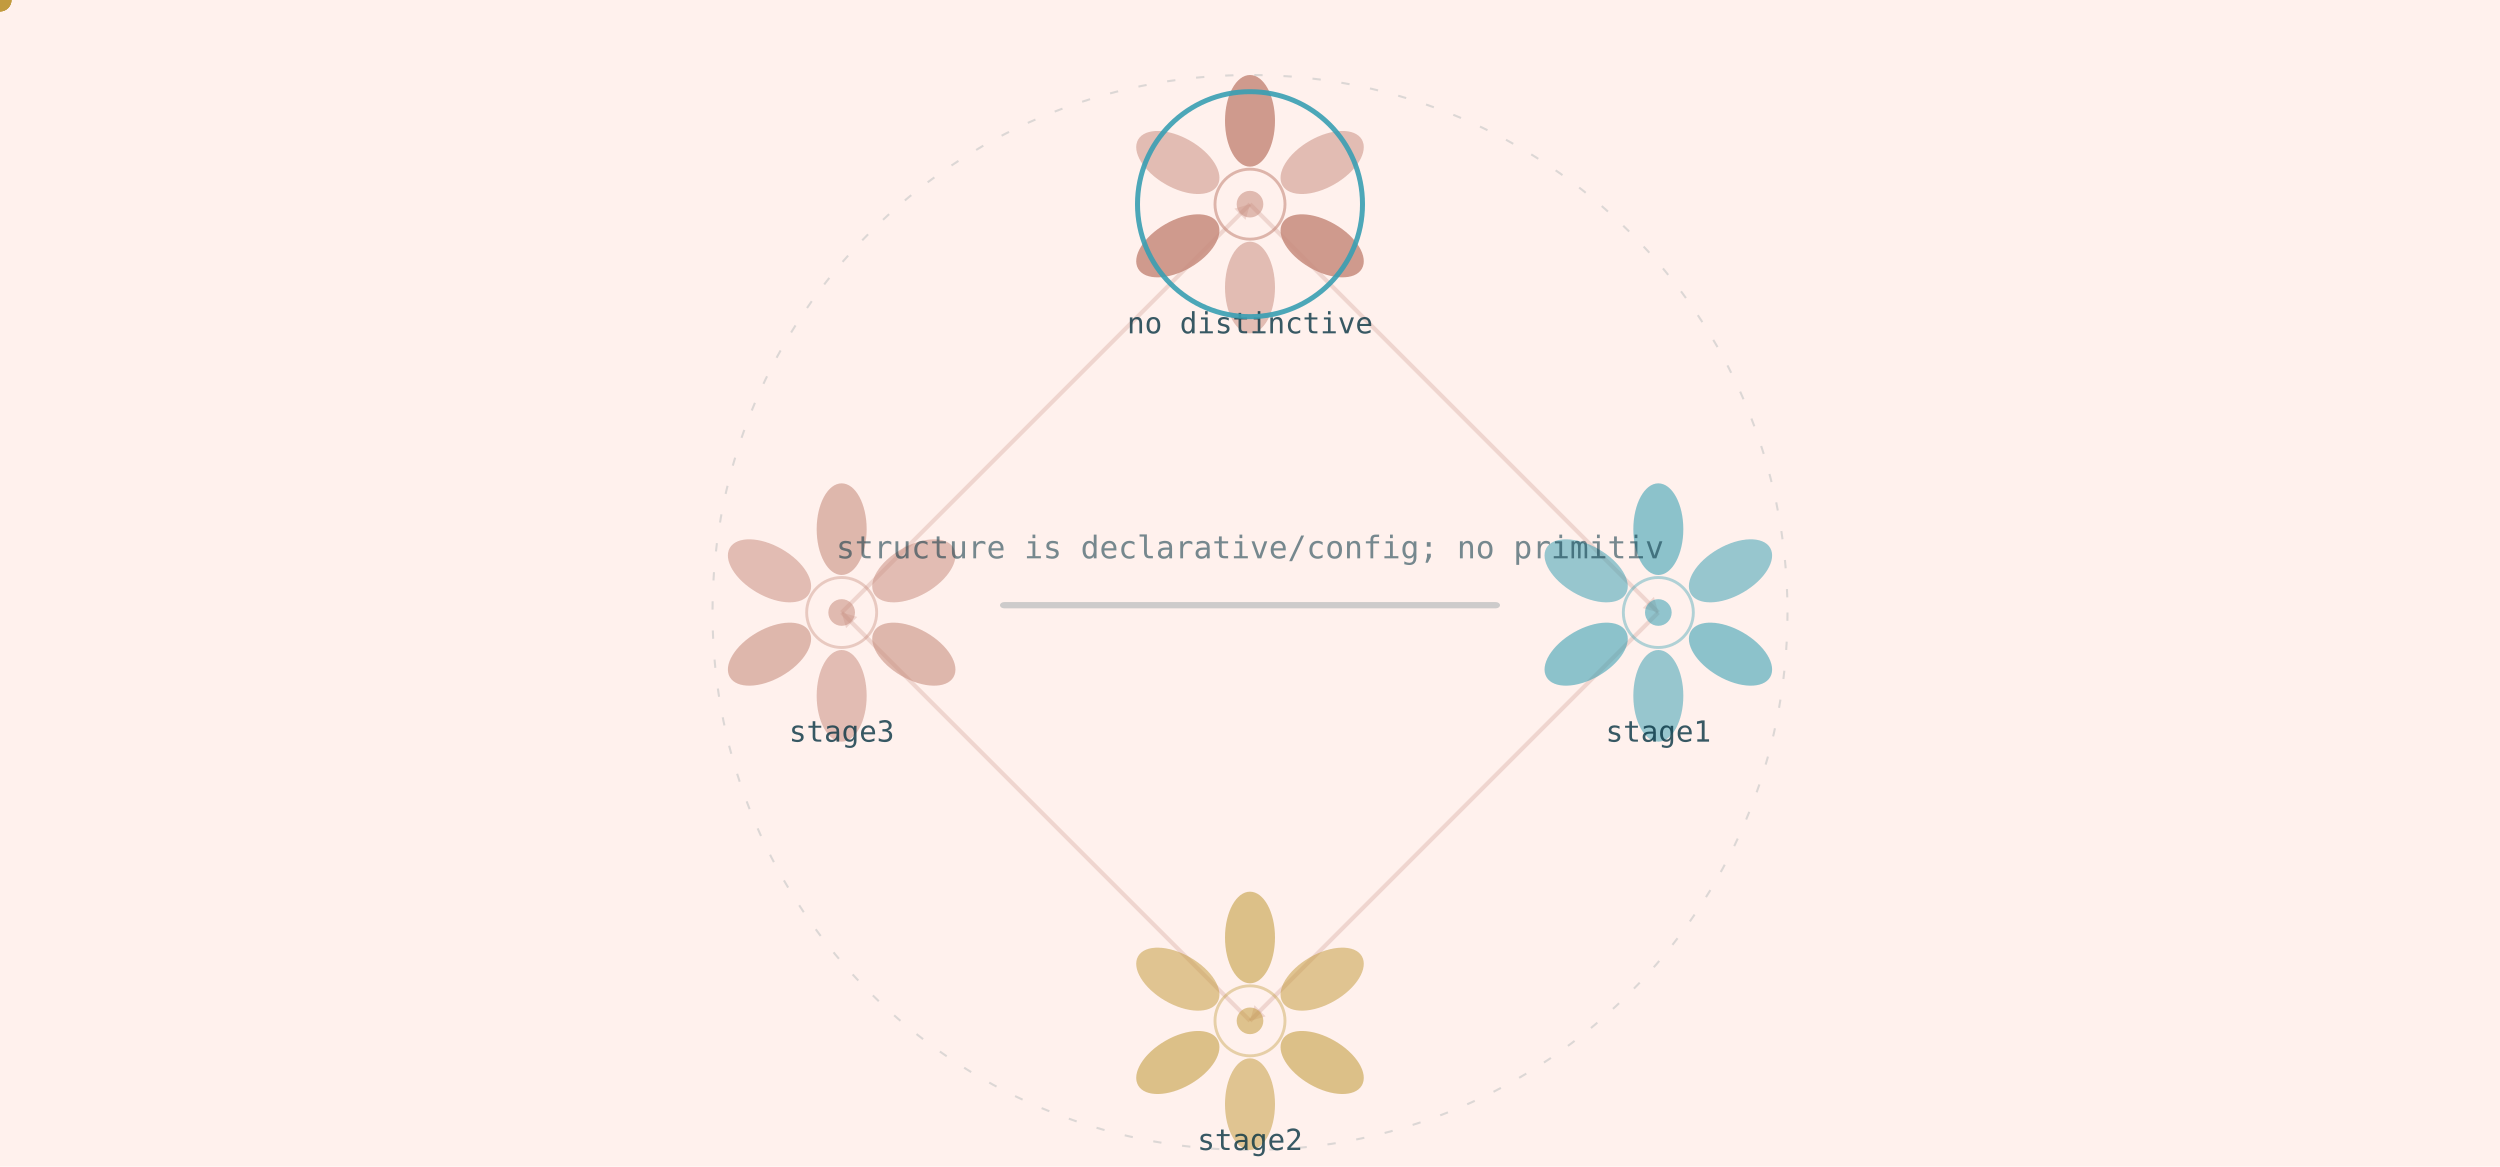
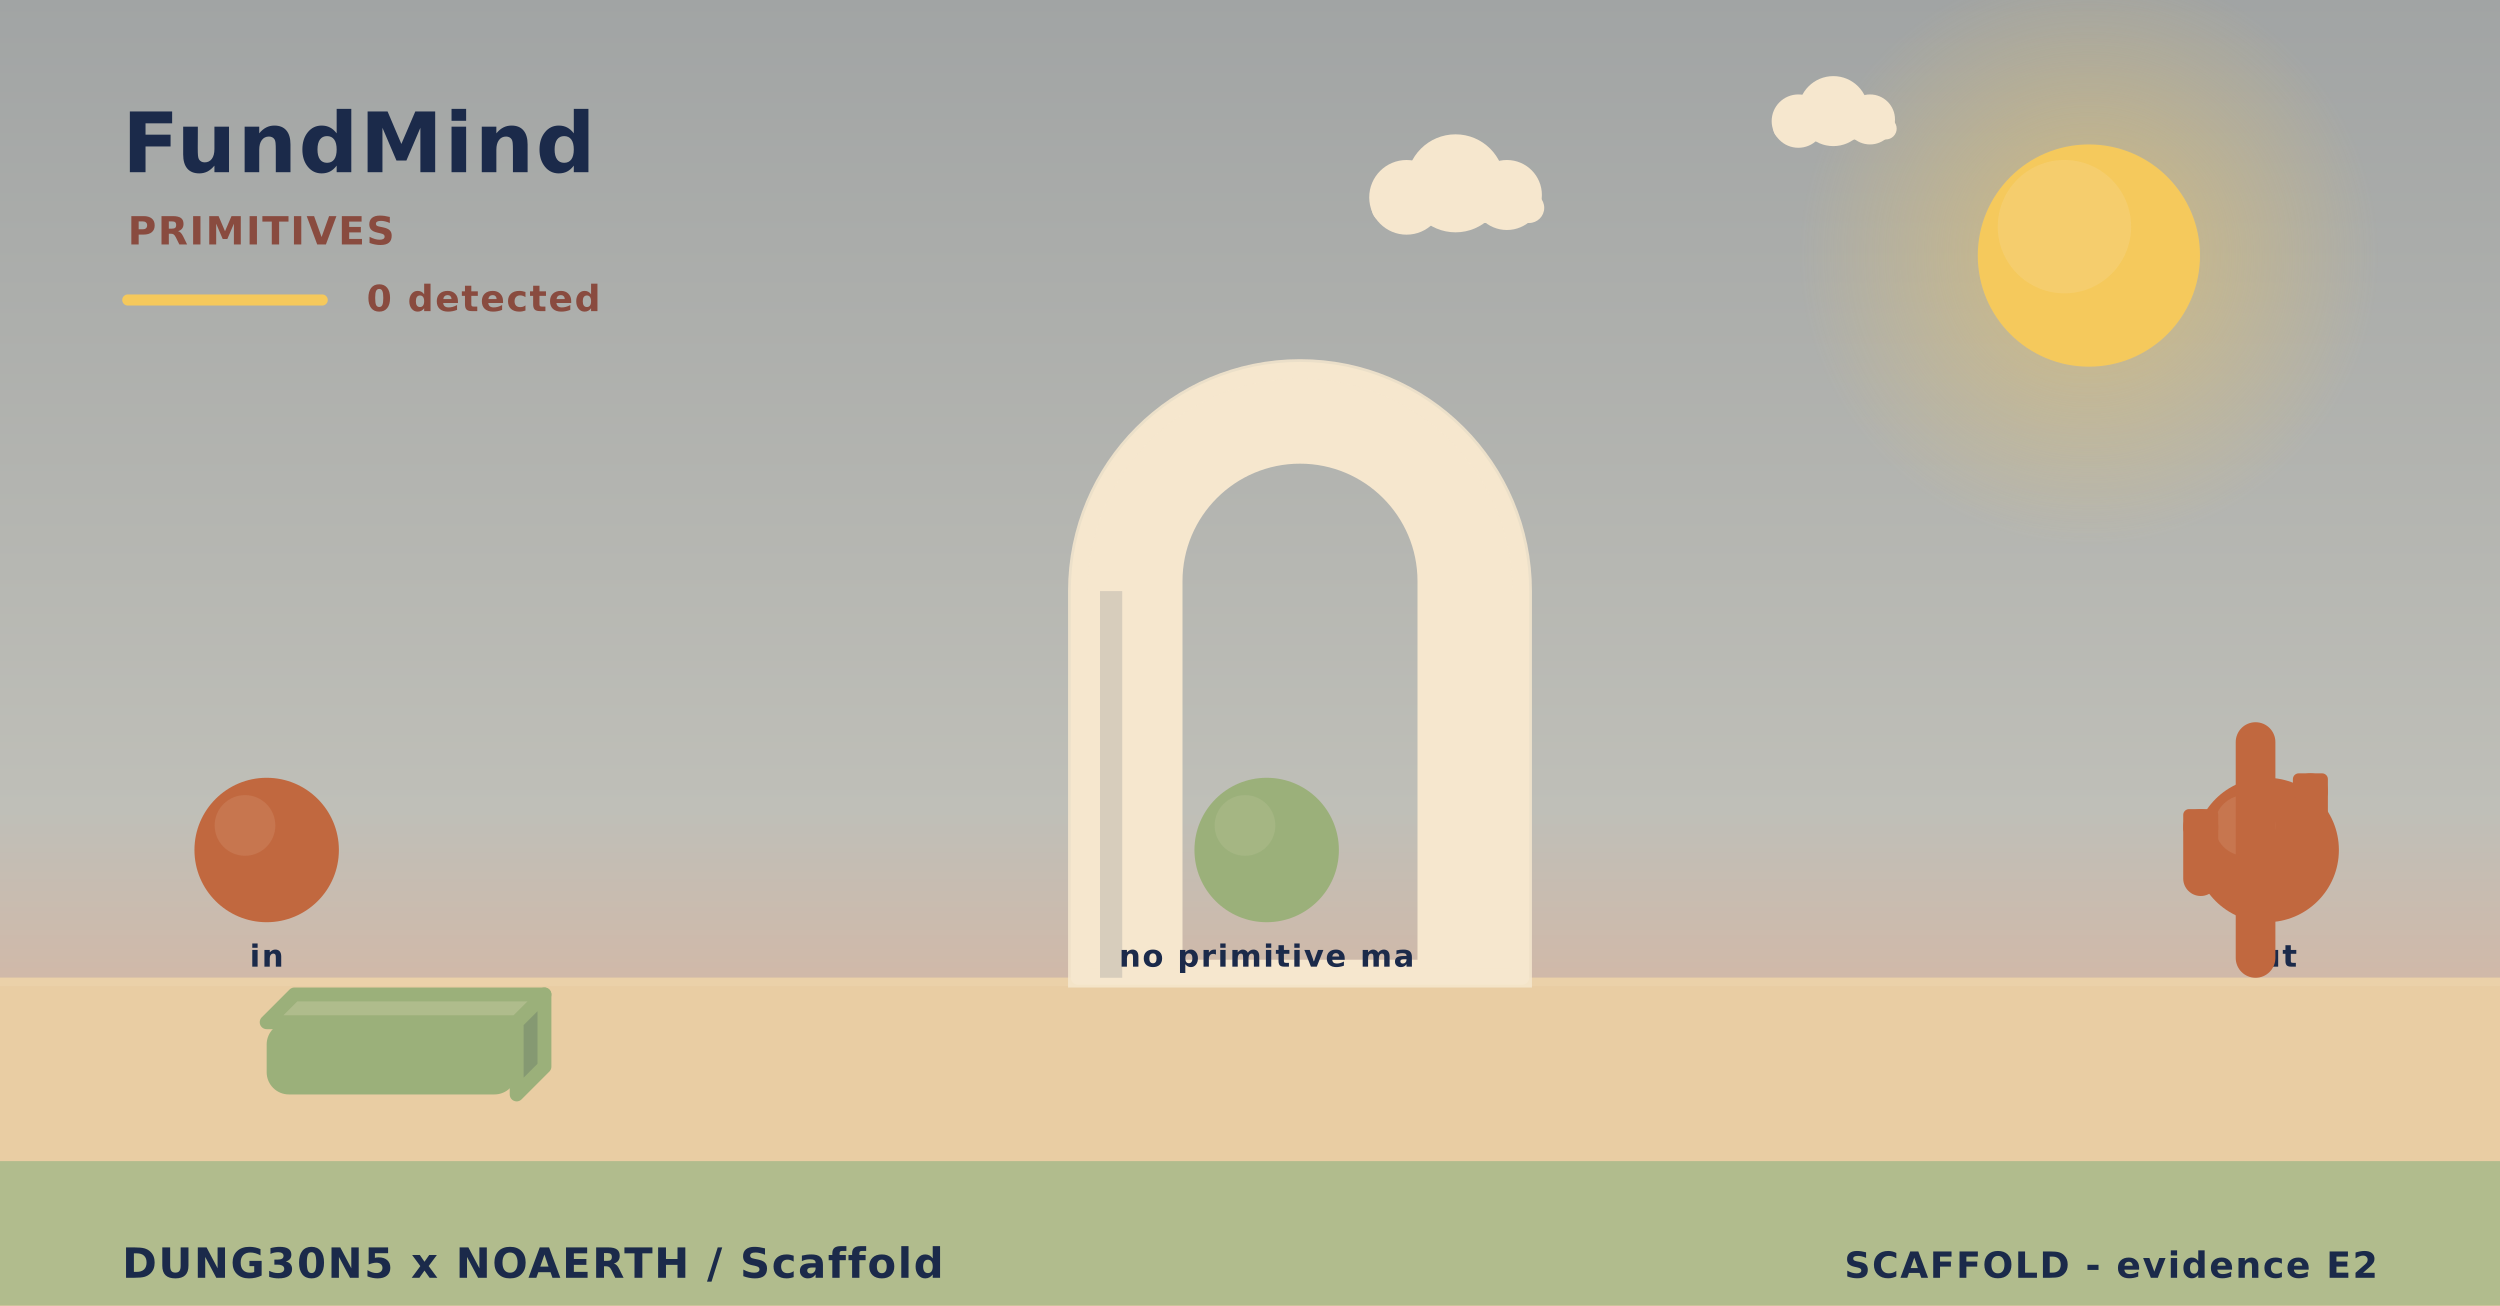
- <svg xmlns="http://www.w3.org/2000/svg" viewBox="0 0 1200 560" width="1200" height="560" role="img" aria-label="FundMind state machine">
-   <rect width="1200" height="560" fill="#fff1ed" />
-   <defs>
-     <linearGradient id="gs" x1="0" y1="0" x2="1" y2="1">
-       <stop offset="0%" stop-color="#c78c7e" />
-       <stop offset="100%" stop-color="#389eb2" />
-     </linearGradient>
-   </defs>
-   <circle cx="600.00" cy="294.00" r="258.00" fill="none" stroke="rgba(6,50,65,0.140)" stroke-width="1.00" opacity="1.00" stroke-dasharray="4 10" />
-   <line x1="600.00" y1="98.00" x2="796.00" y2="294.00" stroke="rgba(199,140,126,0.500)" stroke-width="2.00" opacity="0.55" />
-   <polygon points="796.00,294.00 793.88,286.50 788.50,291.88" fill="rgba(199,140,126,0.500)" opacity="0.55" />
-   <g opacity="0.9">
-     <circle cx="0.00" cy="0.00" r="5.50" fill="#c29b3e" opacity="1.00" />
-     <animateTransform attributeName="transform" type="translate" values="600.00,98.00 796.00,294.00" dur="4.85s" begin="0.0s" repeatCount="indefinite" />
-     <animateTransform attributeName="transform" type="translate" values="796.00,294.00 600.00,98.00" dur="4.85s" begin="2.425s" repeatCount="indefinite" />
+ <svg xmlns="http://www.w3.org/2000/svg" width="900" height="470" viewBox="0 0 900 470" role="img" aria-label="FundMind - how it behaves">
+   <linearGradient id="skys" x1="0" y1="0" x2="0" y2="1">
+     <stop offset="0" stop-color="#a1a4a4" />
+     <stop offset="0.62" stop-color="#bfbfb8" />
+     <stop offset="1" stop-color="#f3ad8a" />
+   </linearGradient>
+   <rect width="900" height="470" fill="url(#skys)" />
+   <radialGradient id="suns">
+     <stop offset="0.35" stop-color="#f5c95c" stop-opacity="0.34" />
+     <stop offset="1" stop-color="#f5c95c" stop-opacity="0" />
+   </radialGradient>
+   <circle cx="752" cy="92" r="104" fill="url(#suns)" />
+   <circle cx="752" cy="92" r="40" fill="#f5c95c" />
+   <circle cx="743.2" cy="81.6" r="24" fill="#f5d27e" opacity="0.5" />
+   <g>
+     <circle cx="524" cy="66" r="17.64" fill="#f6e7ce" />
+     <circle cx="506.36" cy="71.04" r="13.44" fill="#f6e7ce" />
+     <circle cx="542.48" cy="70.2" r="12.6" fill="#f6e7ce" />
+     <rect x="493.76" y="69.36" width="62.16" height="10.92" rx="5.46" fill="#f6e7ce" />
+     <animateTransform attributeName="transform" type="translate" values="0 0;24 0;0 0" dur="36s" begin="0s" repeatCount="indefinite" />
  </g>
-   <line x1="796.00" y1="294.00" x2="600.00" y2="490.00" stroke="rgba(199,140,126,0.500)" stroke-width="2.00" opacity="0.55" />
-   <polygon points="600.00,490.00 607.50,487.88 602.12,482.50" fill="rgba(199,140,126,0.500)" opacity="0.55" />
-   <g opacity="0.9">
-     <circle cx="0.00" cy="0.00" r="5.50" fill="#c29b3e" opacity="1.00" />
-     <animateTransform attributeName="transform" type="translate" values="796.00,294.00 600.00,490.00" dur="4.85s" begin="1.212s" repeatCount="indefinite" />
-     <animateTransform attributeName="transform" type="translate" values="600.00,490.00 796.00,294.00" dur="4.85s" begin="3.637s" repeatCount="indefinite" />
+   <g>
+     <circle cx="660" cy="40" r="12.6" fill="#f6e7ce" />
+     <circle cx="647.4" cy="43.6" r="9.6" fill="#f6e7ce" />
+     <circle cx="673.2" cy="43" r="9" fill="#f6e7ce" />
+     <rect x="638.4" y="42.4" width="44.4" height="7.8" rx="3.9" fill="#f6e7ce" />
+     <animateTransform attributeName="transform" type="translate" values="0 0;-18 0;0 0" dur="46s" begin="3s" repeatCount="indefinite" />
  </g>
-   <line x1="600.00" y1="490.00" x2="404.00" y2="294.00" stroke="rgba(199,140,126,0.500)" stroke-width="2.00" opacity="0.55" />
-   <polygon points="404.00,294.00 406.12,301.50 411.50,296.12" fill="rgba(199,140,126,0.500)" opacity="0.55" />
-   <g opacity="0.9">
-     <circle cx="0.00" cy="0.00" r="5.50" fill="#c29b3e" opacity="1.00" />
-     <animateTransform attributeName="transform" type="translate" values="600.00,490.00 404.00,294.00" dur="4.85s" begin="2.425s" repeatCount="indefinite" />
-     <animateTransform attributeName="transform" type="translate" values="404.00,294.00 600.00,490.00" dur="4.85s" begin="4.85s" repeatCount="indefinite" />
+   <rect x="0" y="352" width="900" height="118" fill="#e9cda3" />
+   <rect x="0" y="352" width="900" height="3" fill="#ebd1a9" />
+   <text x="44" y="62" font-family="Verdana,DejaVu Sans,sans-serif" font-size="30" font-weight="700" letter-spacing="0.6" fill="#1b2a4a" text-anchor="start">FundMind</text>
+   <text x="46" y="88" font-family="Verdana,DejaVu Sans,sans-serif" font-size="14" font-weight="700" letter-spacing="0.6" fill="#894b3f" text-anchor="start">PRIMITIVES</text>
+   <rect x="44" y="106" width="74" height="4" rx="2" fill="#f5c95c" />
+   <text x="132" y="112" font-family="Verdana,DejaVu Sans,sans-serif" font-size="13" font-weight="700" letter-spacing="0.6" fill="#894b3f" text-anchor="start">0 detected</text>
+   <path d="M388,352 L388,212.8 A80,80 0 0 1 548,212.8 L548,352 Z M423.2,348 L423.2,209.22 A44.8,44.8 0 0 1 512.8,209.22 L512.8,348 Z" fill="#f6e7ce" fill-rule="evenodd" stroke="#f6e7ce" stroke-width="5" stroke-linejoin="round" />
+   <path d="M388,352 L388,212.8 A80,80 0 0 1 548,212.8 L548,352 Z" fill="none" stroke="#f6e7ce" stroke-width="7" stroke-linecap="round" opacity="0.85" />
+   <rect x="396" y="212.8" width="8" height="139.2" fill="#d7cdbc" />
+   <circle cx="96" cy="306" r="26" fill="#c1683f" />
+   <circle cx="88.2" cy="297.16" r="10.92" fill="#cc815c" opacity="0.55" />
+   <text x="96" y="348" font-family="Verdana,DejaVu Sans,sans-serif" font-size="11" font-weight="700" letter-spacing="0.6" fill="#1b2a4a" text-anchor="middle">in</text>
+   <g>
+     <circle cx="456" cy="306" r="26" fill="#9bb07a" />
+     <circle cx="448.2" cy="297.16" r="10.92" fill="#adbb8b" opacity="0.55" />
+     <animate attributeName="opacity" values="0.8;1;0.8" dur="4.6s" begin="0s" repeatCount="indefinite" />
  </g>
-   <line x1="404.00" y1="294.00" x2="600.00" y2="98.00" stroke="rgba(199,140,126,0.500)" stroke-width="2.00" opacity="0.55" />
-   <polygon points="600.00,98.00 592.50,100.12 597.88,105.50" fill="rgba(199,140,126,0.500)" opacity="0.55" />
-   <g opacity="0.9">
-     <circle cx="0.00" cy="0.00" r="5.50" fill="#c29b3e" opacity="1.00" />
-     <animateTransform attributeName="transform" type="translate" values="404.00,294.00 600.00,98.00" dur="4.85s" begin="3.637s" repeatCount="indefinite" />
-     <animateTransform attributeName="transform" type="translate" values="600.00,98.00 404.00,294.00" dur="4.85s" begin="6.062s" repeatCount="indefinite" />
-   </g>
-   <ellipse cx="600.00" cy="58.00" rx="12.00" ry="22.00" fill="rgba(199,140,126,0.900)" opacity="0.95" transform="rotate(0.0 600.00 58.00)" />
-   <ellipse cx="634.64" cy="78.00" rx="12.00" ry="22.00" fill="rgba(199,140,126,0.550)" opacity="0.95" transform="rotate(60.0 634.64 78.00)" />
-   <ellipse cx="634.64" cy="118.00" rx="12.00" ry="22.00" fill="rgba(199,140,126,0.900)" opacity="0.95" transform="rotate(120.0 634.64 118.00)" />
-   <ellipse cx="600.00" cy="138.00" rx="12.00" ry="22.00" fill="rgba(199,140,126,0.550)" opacity="0.95" transform="rotate(180.0 600.00 138.00)" />
-   <ellipse cx="565.36" cy="118.00" rx="12.00" ry="22.00" fill="rgba(199,140,126,0.900)" opacity="0.95" transform="rotate(240.0 565.36 118.00)" />
-   <ellipse cx="565.36" cy="78.00" rx="12.00" ry="22.00" fill="rgba(199,140,126,0.550)" opacity="0.95" transform="rotate(300.0 565.36 78.00)" />
-   <circle cx="600.00" cy="98.00" r="16.80" fill="none" stroke="rgba(199,140,126,0.900)" stroke-width="1.40" opacity="0.66" />
-   <circle cx="600.00" cy="98.00" r="6.40" fill="rgba(199,140,126,0.550)" opacity="1.00" />
-   <text x="600" y="160" font-family="ui-monospace,Menlo,monospace" font-size="14" fill="rgba(6,50,65,0.800)" text-anchor="middle">no distinctive</text>
-   <g>
-     <circle cx="600.00" cy="98.00" r="54.00" fill="none" stroke="#389eb2" stroke-width="2.40" opacity="0.90" />
-     <animate attributeName="opacity" values="0.25;1.0;0.25" dur="9.7s" begin="0.0s" repeatCount="indefinite" />
-   </g>
-   <ellipse cx="796.00" cy="254.00" rx="12.00" ry="22.00" fill="rgba(56,158,178,0.600)" opacity="0.95" transform="rotate(0.0 796.00 254.00)" />
-   <ellipse cx="830.64" cy="274.00" rx="12.00" ry="22.00" fill="rgba(56,158,178,0.550)" opacity="0.95" transform="rotate(60.0 830.64 274.00)" />
-   <ellipse cx="830.64" cy="314.00" rx="12.00" ry="22.00" fill="rgba(56,158,178,0.600)" opacity="0.95" transform="rotate(120.0 830.64 314.00)" />
-   <ellipse cx="796.00" cy="334.00" rx="12.00" ry="22.00" fill="rgba(56,158,178,0.550)" opacity="0.95" transform="rotate(180.0 796.00 334.00)" />
-   <ellipse cx="761.36" cy="314.00" rx="12.00" ry="22.00" fill="rgba(56,158,178,0.600)" opacity="0.95" transform="rotate(240.0 761.36 314.00)" />
-   <ellipse cx="761.36" cy="274.00" rx="12.00" ry="22.00" fill="rgba(56,158,178,0.550)" opacity="0.95" transform="rotate(300.0 761.36 274.00)" />
-   <circle cx="796.00" cy="294.00" r="16.80" fill="none" stroke="rgba(56,158,178,0.600)" stroke-width="1.40" opacity="0.66" />
-   <circle cx="796.00" cy="294.00" r="6.40" fill="rgba(56,158,178,0.550)" opacity="1.00" />
-   <text x="796" y="356" font-family="ui-monospace,Menlo,monospace" font-size="14" fill="rgba(6,50,65,0.800)" text-anchor="middle">stage1</text>
-   <ellipse cx="600.00" cy="450.00" rx="12.00" ry="22.00" fill="rgba(194,155,62,0.600)" opacity="0.95" transform="rotate(0.0 600.00 450.00)" />
-   <ellipse cx="634.64" cy="470.00" rx="12.00" ry="22.00" fill="rgba(194,155,62,0.550)" opacity="0.95" transform="rotate(60.0 634.64 470.00)" />
-   <ellipse cx="634.64" cy="510.00" rx="12.00" ry="22.00" fill="rgba(194,155,62,0.600)" opacity="0.95" transform="rotate(120.0 634.64 510.00)" />
-   <ellipse cx="600.00" cy="530.00" rx="12.00" ry="22.00" fill="rgba(194,155,62,0.550)" opacity="0.95" transform="rotate(180.0 600.00 530.00)" />
-   <ellipse cx="565.36" cy="510.00" rx="12.00" ry="22.00" fill="rgba(194,155,62,0.600)" opacity="0.95" transform="rotate(240.0 565.36 510.00)" />
-   <ellipse cx="565.36" cy="470.00" rx="12.00" ry="22.00" fill="rgba(194,155,62,0.550)" opacity="0.95" transform="rotate(300.0 565.36 470.00)" />
-   <circle cx="600.00" cy="490.00" r="16.80" fill="none" stroke="rgba(194,155,62,0.600)" stroke-width="1.40" opacity="0.66" />
-   <circle cx="600.00" cy="490.00" r="6.40" fill="rgba(194,155,62,0.550)" opacity="1.00" />
-   <text x="600" y="552" font-family="ui-monospace,Menlo,monospace" font-size="14" fill="rgba(6,50,65,0.800)" text-anchor="middle">stage2</text>
-   <ellipse cx="404.00" cy="254.00" rx="12.00" ry="22.00" fill="rgba(199,140,126,0.600)" opacity="0.95" transform="rotate(0.0 404.00 254.00)" />
-   <ellipse cx="438.64" cy="274.00" rx="12.00" ry="22.00" fill="rgba(199,140,126,0.550)" opacity="0.95" transform="rotate(60.0 438.64 274.00)" />
-   <ellipse cx="438.64" cy="314.00" rx="12.00" ry="22.00" fill="rgba(199,140,126,0.600)" opacity="0.95" transform="rotate(120.0 438.64 314.00)" />
-   <ellipse cx="404.00" cy="334.00" rx="12.00" ry="22.00" fill="rgba(199,140,126,0.550)" opacity="0.95" transform="rotate(180.0 404.00 334.00)" />
-   <ellipse cx="369.36" cy="314.00" rx="12.00" ry="22.00" fill="rgba(199,140,126,0.600)" opacity="0.95" transform="rotate(240.0 369.36 314.00)" />
-   <ellipse cx="369.36" cy="274.00" rx="12.00" ry="22.00" fill="rgba(199,140,126,0.550)" opacity="0.95" transform="rotate(300.0 369.36 274.00)" />
-   <circle cx="404.00" cy="294.00" r="16.80" fill="none" stroke="rgba(199,140,126,0.600)" stroke-width="1.40" opacity="0.66" />
-   <circle cx="404.00" cy="294.00" r="6.40" fill="rgba(199,140,126,0.550)" opacity="1.00" />
-   <text x="404" y="356" font-family="ui-monospace,Menlo,monospace" font-size="14" fill="rgba(6,50,65,0.800)" text-anchor="middle">stage3</text>
-   <rect x="480.00" y="289.00" width="240.00" height="3.00" rx="2.00" fill="rgba(6,50,65,0.200)" opacity="1.00" />
-   <text x="600" y="268" font-family="ui-monospace,Menlo,monospace" font-size="15" fill="rgba(6,50,65,0.550)" text-anchor="middle">structure is declarative/config; no primitiv</text>
+   <text x="456" y="348" font-family="Verdana,DejaVu Sans,sans-serif" font-size="11" font-weight="700" letter-spacing="0.6" fill="#1b2a4a" text-anchor="middle">no primitive ma</text>
+   <circle cx="816" cy="306" r="26" fill="#c1683f" />
+   <circle cx="808.2" cy="297.16" r="10.92" fill="#cc815c" opacity="0.55" />
+   <text x="816" y="348" font-family="Verdana,DejaVu Sans,sans-serif" font-size="11" font-weight="700" letter-spacing="0.6" fill="#1b2a4a" text-anchor="middle">out</text>
+   <path d="M96,368 L186,368 L196,358 L106,358 Z" fill="#afbc8c" stroke="#9bb07a" stroke-width="5" stroke-linejoin="round" />
+   <path d="M186,368 L196,358 L196,384 L186,394 Z" fill="#859972" stroke="#9bb07a" stroke-width="5" stroke-linejoin="round" />
+   <rect x="96" y="368" width="90" height="26" rx="8" fill="#9bb07a" />
+   <rect x="804.86" y="260" width="14.28" height="92" rx="7.14" fill="#c1683f" />
+   <rect x="785.96" y="291.28" width="12.6" height="31.28" rx="6.3" fill="#c1683f" />
+   <rect x="785.96" y="291.28" width="12.6" height="9.2" rx="2.1" fill="#c1683f" />
+   <rect x="825.44" y="278.4" width="12.6" height="31.28" rx="6.3" fill="#c1683f" />
+   <rect x="825.44" y="278.4" width="12.6" height="9.2" rx="2.1" fill="#c1683f" />
+   <rect x="0" y="418" width="900" height="52" rx="0" fill="#adbb8b" opacity="0.94" />
+   <text x="44" y="460" font-family="Verdana,DejaVu Sans,sans-serif" font-size="15" font-weight="700" letter-spacing="0.6" fill="#1b2a4a" text-anchor="start">DUNG30N5 x NOAERTH  /  Scaffold</text>
+   <text x="856" y="460" font-family="Verdana,DejaVu Sans,sans-serif" font-size="13" font-weight="700" letter-spacing="0.6" fill="#1b2a4a" text-anchor="end">SCAFFOLD  -  evidence E2</text>
</svg>
